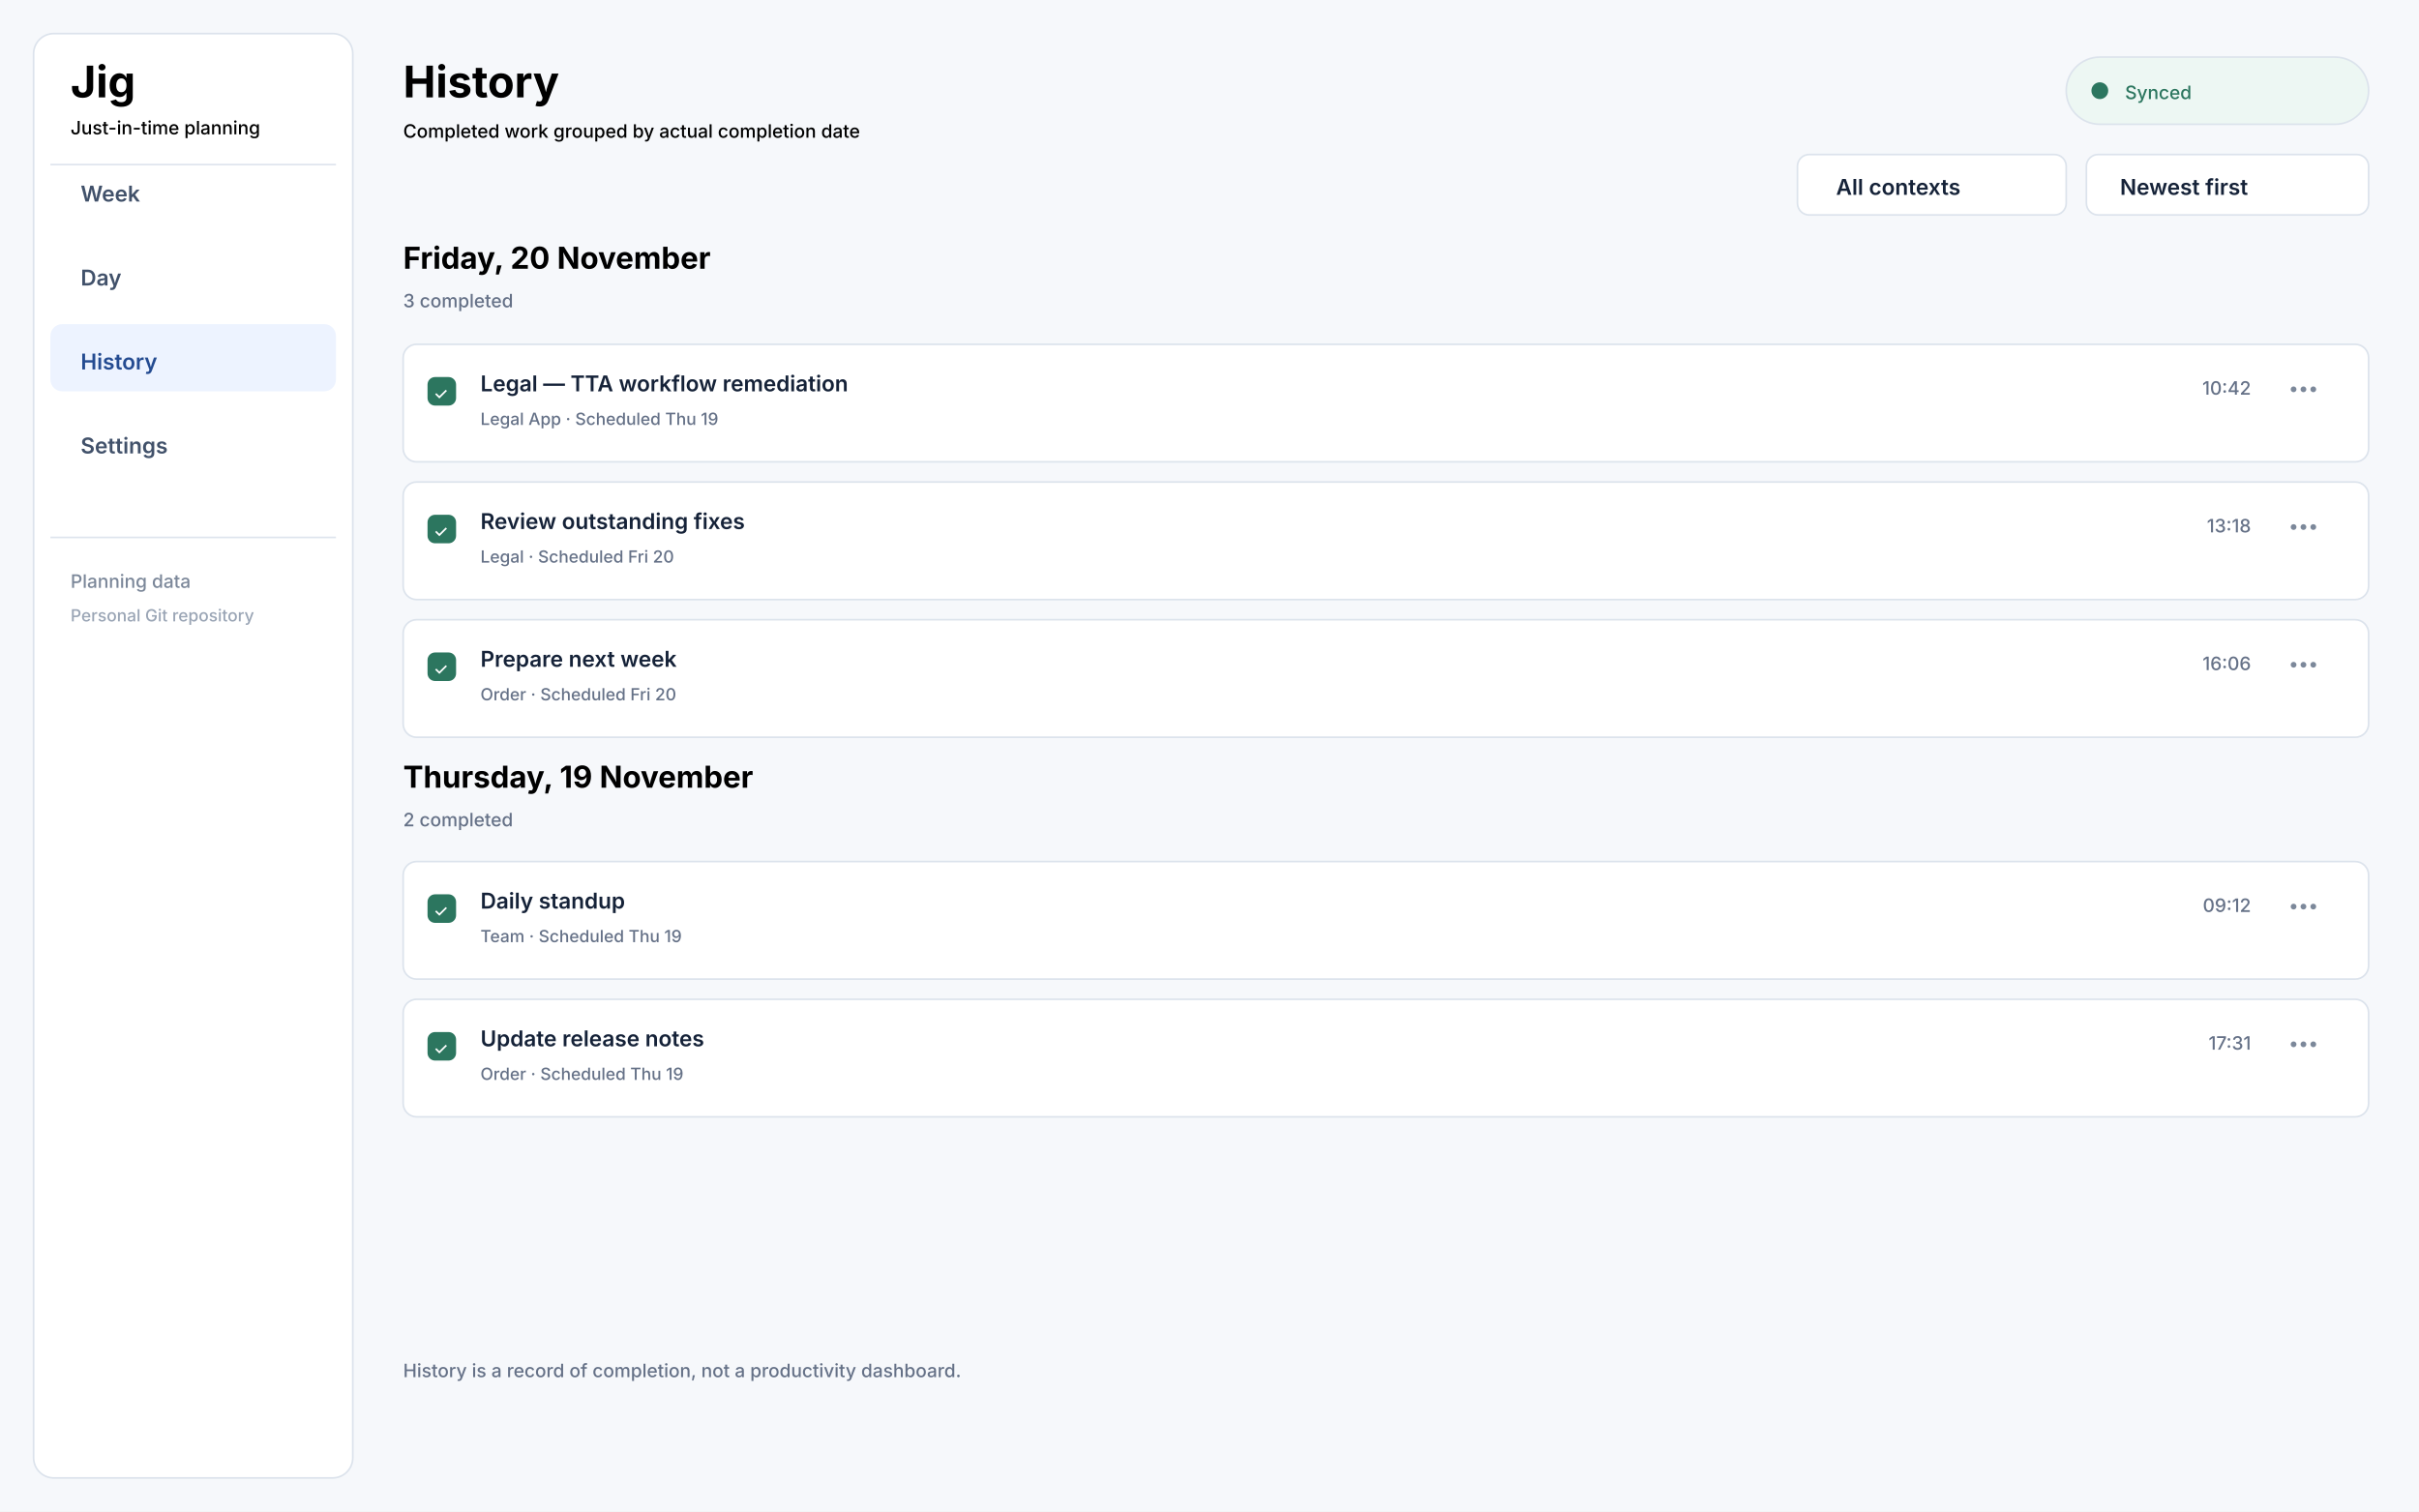
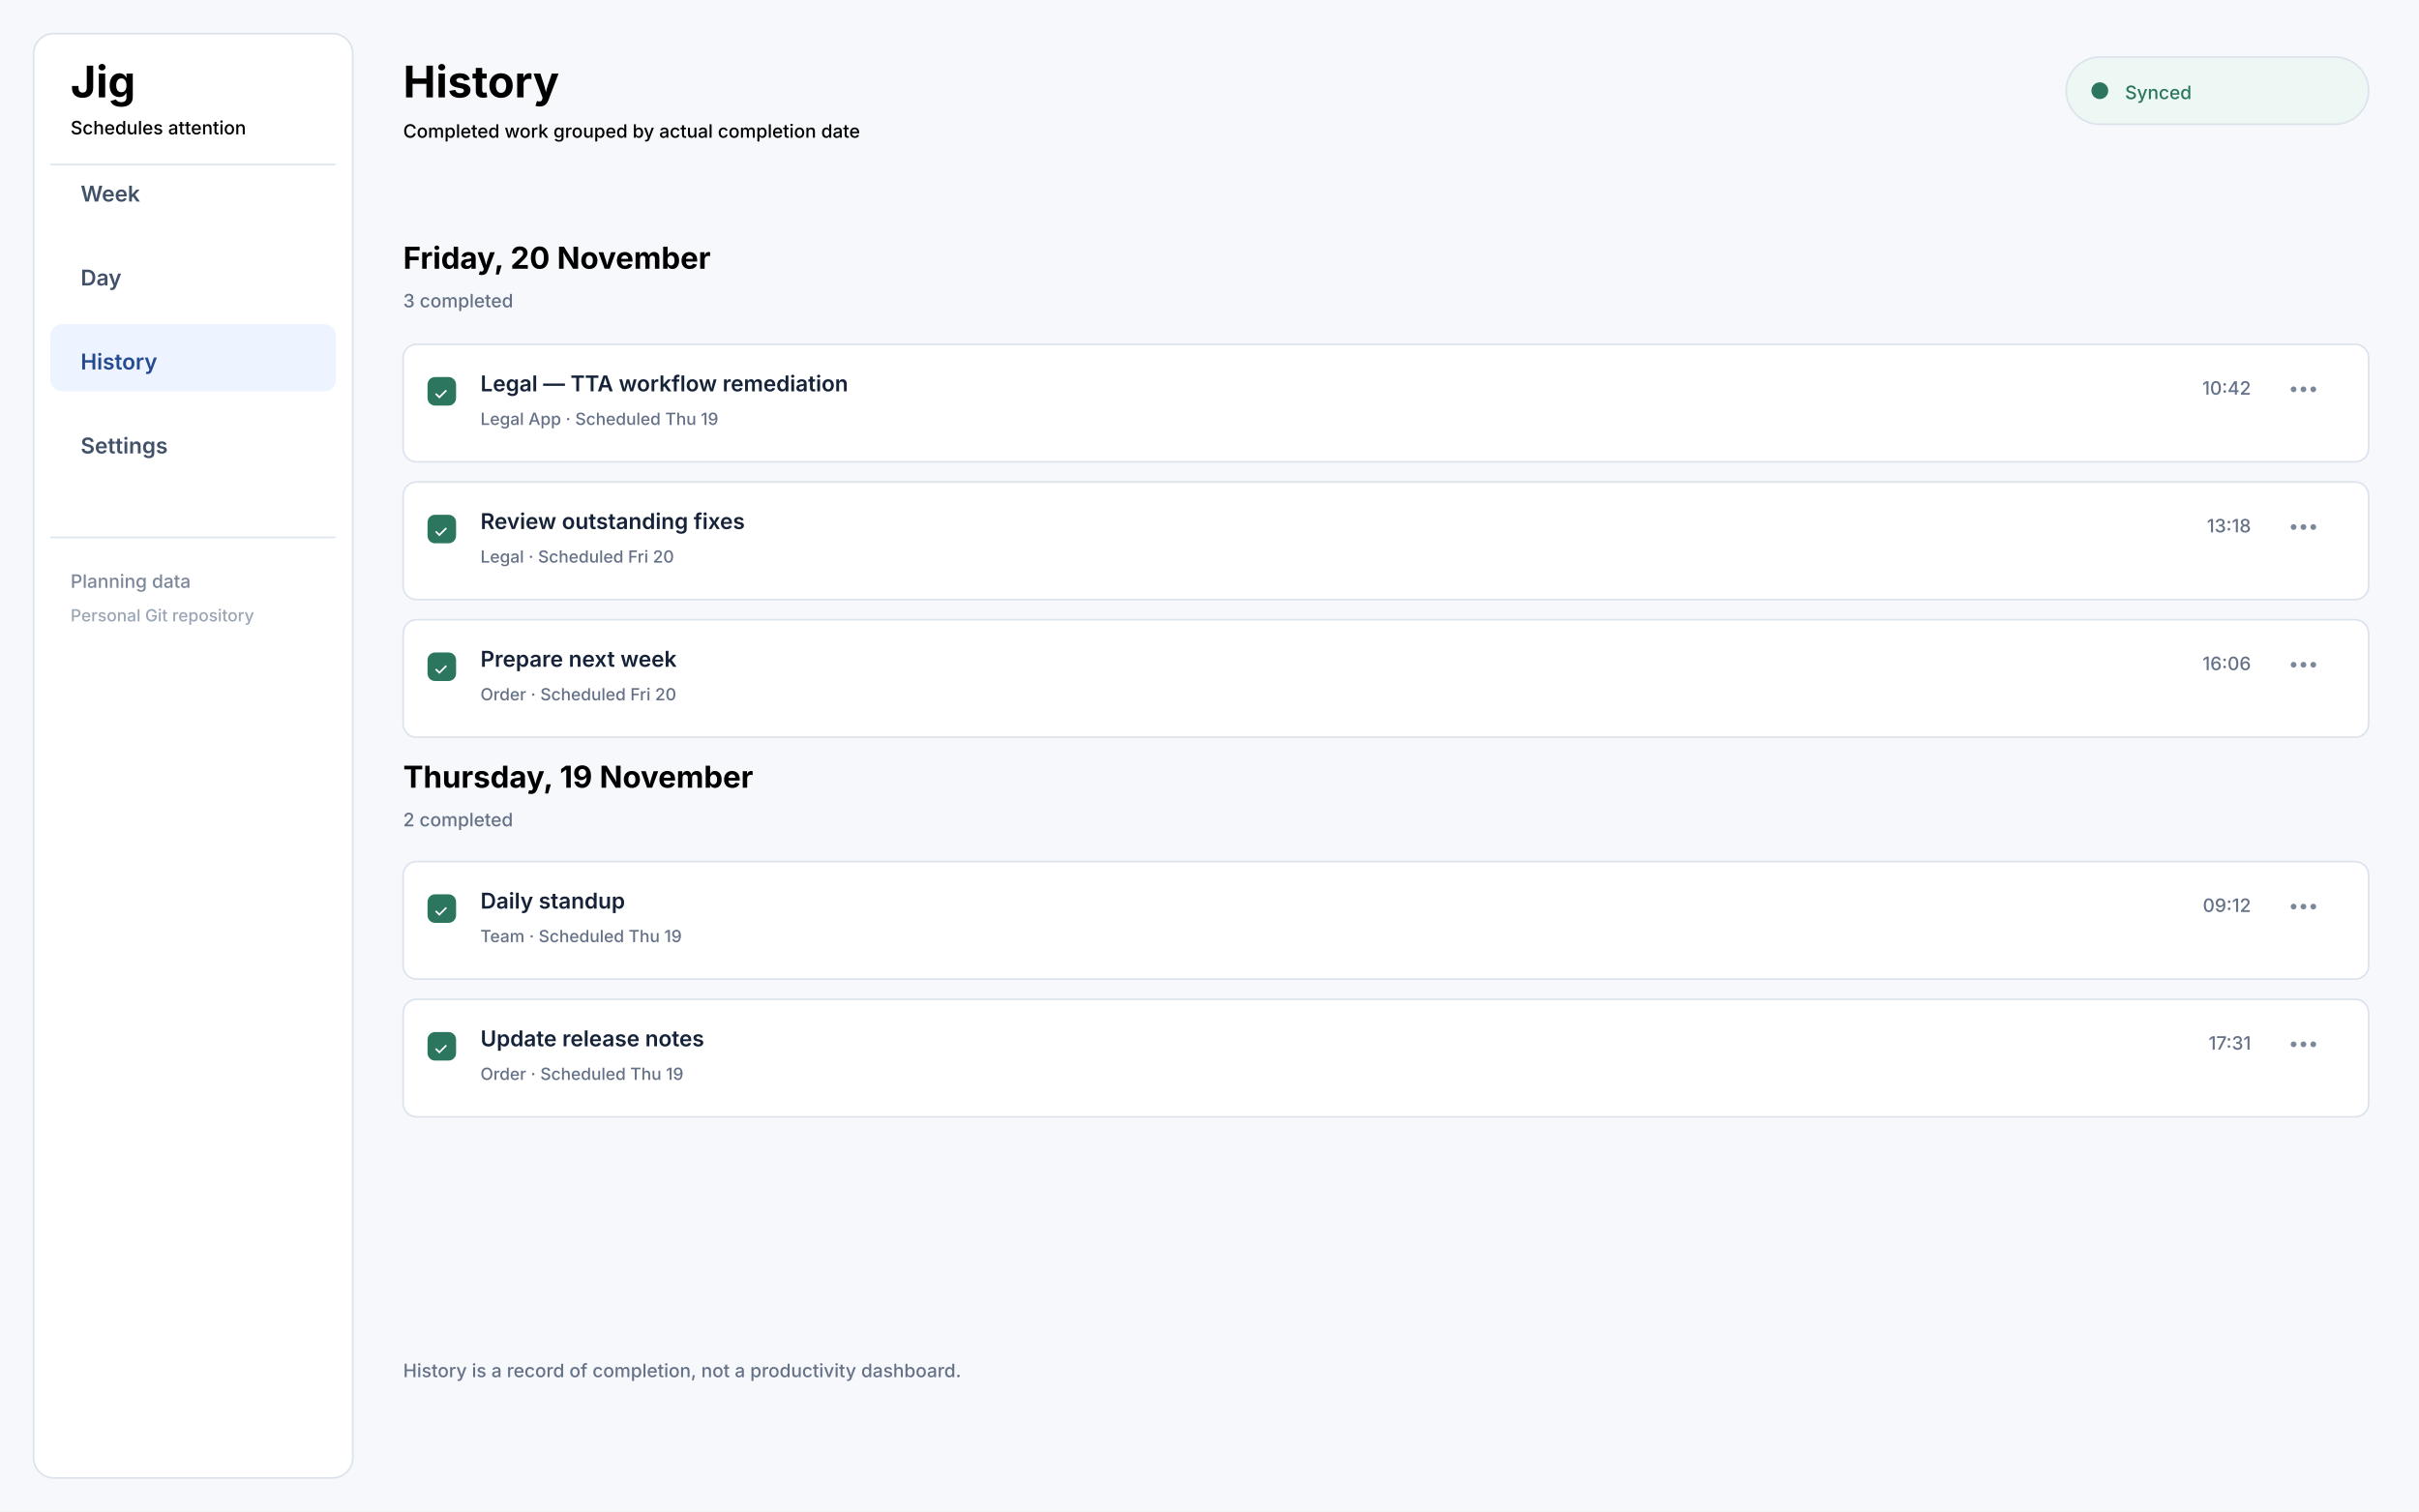
<svg xmlns="http://www.w3.org/2000/svg" width="1440" height="900" viewBox="0 0 1440 900" role="img" aria-label="Jig History canonical reference">
  <style>text{font-family:Inter,Arial,Helvetica,sans-serif}.t{fill:#152238}.m{fill:#657187}.muted{fill:#8a96a8}.h1{font-size:26px;font-weight:700}.h2{font-size:18px;font-weight:700}.b{font-size:13px;font-weight:600}.s{font-size:11px;font-weight:500}.xs{font-size:10px;font-weight:500}</style>
  <rect x="0" y="0" width="1440" height="900" rx="0" fill="#f6f8fb" stroke="none" stroke-width="1" />
  <rect x="20" y="20" width="190" height="860" rx="12" fill="#ffffff" stroke="#dce3ec" stroke-width="1" />
  <text x="42" y="58" class="h1">Jig</text>
-   <text x="42" y="80" class="s">Just-in-time planning</text>
+   <text x="42" y="80" class="s">Schedules attention</text>
  <line x1="30" y1="98" x2="200" y2="98" stroke="#dfe5ee" stroke-width="1" />
  <text x="48" y="120" class="b" fill="#41516a" font-weight="500">Week</text>
  <text x="48" y="170" class="b" fill="#41516a" font-weight="500">Day</text>
  <rect x="30" y="193" width="170" height="40" rx="7" fill="#edf3ff" stroke="none" stroke-width="1" />
  <text x="48" y="220" class="b" fill="#244b91" font-weight="700">History</text>
  <text x="48" y="270" class="b" fill="#41516a" font-weight="500">Settings</text>
  <line x1="30" y1="320" x2="200" y2="320" stroke="#dfe5ee" stroke-width="1" />
  <text x="42" y="350" class="s" fill="#7b8799">Planning data</text>
  <text x="42" y="370" class="xs" fill="#9aa5b5">Personal Git repository</text>
  <text x="240" y="58" class="h1">History</text>
  <text x="240" y="82" class="s">Completed work grouped by actual completion date</text>
  <rect x="1230" y="34" width="180" height="40" rx="20" fill="#edf7f3" stroke="#dce3ec" stroke-width="1" />
  <circle cx="1250" cy="54" r="5" fill="#2c765f" stroke="none" stroke-width="1" />
  <text x="1265" y="59" class="s" fill="#2c765f" font-weight="700">Synced</text>
-   <rect x="1070" y="92" width="160" height="36" rx="7" fill="#ffffff" stroke="#dce3ec" stroke-width="1" />
-   <text x="1093" y="116" class="b" fill="#152238">All contexts</text>
-   <rect x="1242" y="92" width="168" height="36" rx="7" fill="#ffffff" stroke="#dce3ec" stroke-width="1" />
-   <text x="1262" y="116" class="b" fill="#152238">Newest first</text>
  <text x="240" y="160" class="h2">Friday, 20 November</text>
  <text x="240" y="183" class="s" fill="#657187">3 completed</text>
  <rect x="240" y="205" width="1170" height="70" rx="8" fill="#ffffff" stroke="#dce3ec" stroke-width="1" />
  <rect x="255" y="225" width="16" height="16" rx="4" fill="#2c765f" stroke="#2c765f" stroke-width="1" />
  <text x="258" y="238" class="xs" fill="#fff" font-weight="700">✓</text>
  <text x="286" y="233" class="b" fill="#152238" font-weight="650">Legal — TTA workflow remediation</text>
  <text x="286" y="253" class="xs" fill="#657187">Legal App · Scheduled Thu 19</text>
  <text x="1340" y="235" class="s" fill="#657187" text-anchor="end">10:42</text>
  <text x="1380" y="235" class="s" fill="#7c889a" font-weight="700" text-anchor="end">•••</text>
  <rect x="240" y="287" width="1170" height="70" rx="8" fill="#ffffff" stroke="#dce3ec" stroke-width="1" />
  <rect x="255" y="307" width="16" height="16" rx="4" fill="#2c765f" stroke="#2c765f" stroke-width="1" />
  <text x="258" y="320" class="xs" fill="#fff" font-weight="700">✓</text>
  <text x="286" y="315" class="b" fill="#152238" font-weight="650">Review outstanding fixes</text>
  <text x="286" y="335" class="xs" fill="#657187">Legal · Scheduled Fri 20</text>
  <text x="1340" y="317" class="s" fill="#657187" text-anchor="end">13:18</text>
  <text x="1380" y="317" class="s" fill="#7c889a" font-weight="700" text-anchor="end">•••</text>
  <rect x="240" y="369" width="1170" height="70" rx="8" fill="#ffffff" stroke="#dce3ec" stroke-width="1" />
  <rect x="255" y="389" width="16" height="16" rx="4" fill="#2c765f" stroke="#2c765f" stroke-width="1" />
  <text x="258" y="402" class="xs" fill="#fff" font-weight="700">✓</text>
  <text x="286" y="397" class="b" fill="#152238" font-weight="650">Prepare next week</text>
  <text x="286" y="417" class="xs" fill="#657187">Order · Scheduled Fri 20</text>
  <text x="1340" y="399" class="s" fill="#657187" text-anchor="end">16:06</text>
  <text x="1380" y="399" class="s" fill="#7c889a" font-weight="700" text-anchor="end">•••</text>
  <text x="240" y="469" class="h2">Thursday, 19 November</text>
  <text x="240" y="492" class="s" fill="#657187">2 completed</text>
  <rect x="240" y="513" width="1170" height="70" rx="8" fill="#ffffff" stroke="#dce3ec" stroke-width="1" />
  <rect x="255" y="533" width="16" height="16" rx="4" fill="#2c765f" stroke="#2c765f" stroke-width="1" />
  <text x="258" y="546" class="xs" fill="#fff" font-weight="700">✓</text>
  <text x="286" y="541" class="b" fill="#152238" font-weight="650">Daily standup</text>
  <text x="286" y="561" class="xs" fill="#657187">Team · Scheduled Thu 19</text>
  <text x="1340" y="543" class="s" fill="#657187" text-anchor="end">09:12</text>
  <text x="1380" y="543" class="s" fill="#7c889a" font-weight="700" text-anchor="end">•••</text>
  <rect x="240" y="595" width="1170" height="70" rx="8" fill="#ffffff" stroke="#dce3ec" stroke-width="1" />
  <rect x="255" y="615" width="16" height="16" rx="4" fill="#2c765f" stroke="#2c765f" stroke-width="1" />
  <text x="258" y="628" class="xs" fill="#fff" font-weight="700">✓</text>
  <text x="286" y="623" class="b" fill="#152238" font-weight="650">Update release notes</text>
  <text x="286" y="643" class="xs" fill="#657187">Order · Scheduled Thu 19</text>
  <text x="1340" y="625" class="s" fill="#657187" text-anchor="end">17:31</text>
  <text x="1380" y="625" class="s" fill="#7c889a" font-weight="700" text-anchor="end">•••</text>
  <text x="240" y="820" class="s" fill="#657187">History is a record of completion, not a productivity dashboard.</text>
</svg>
